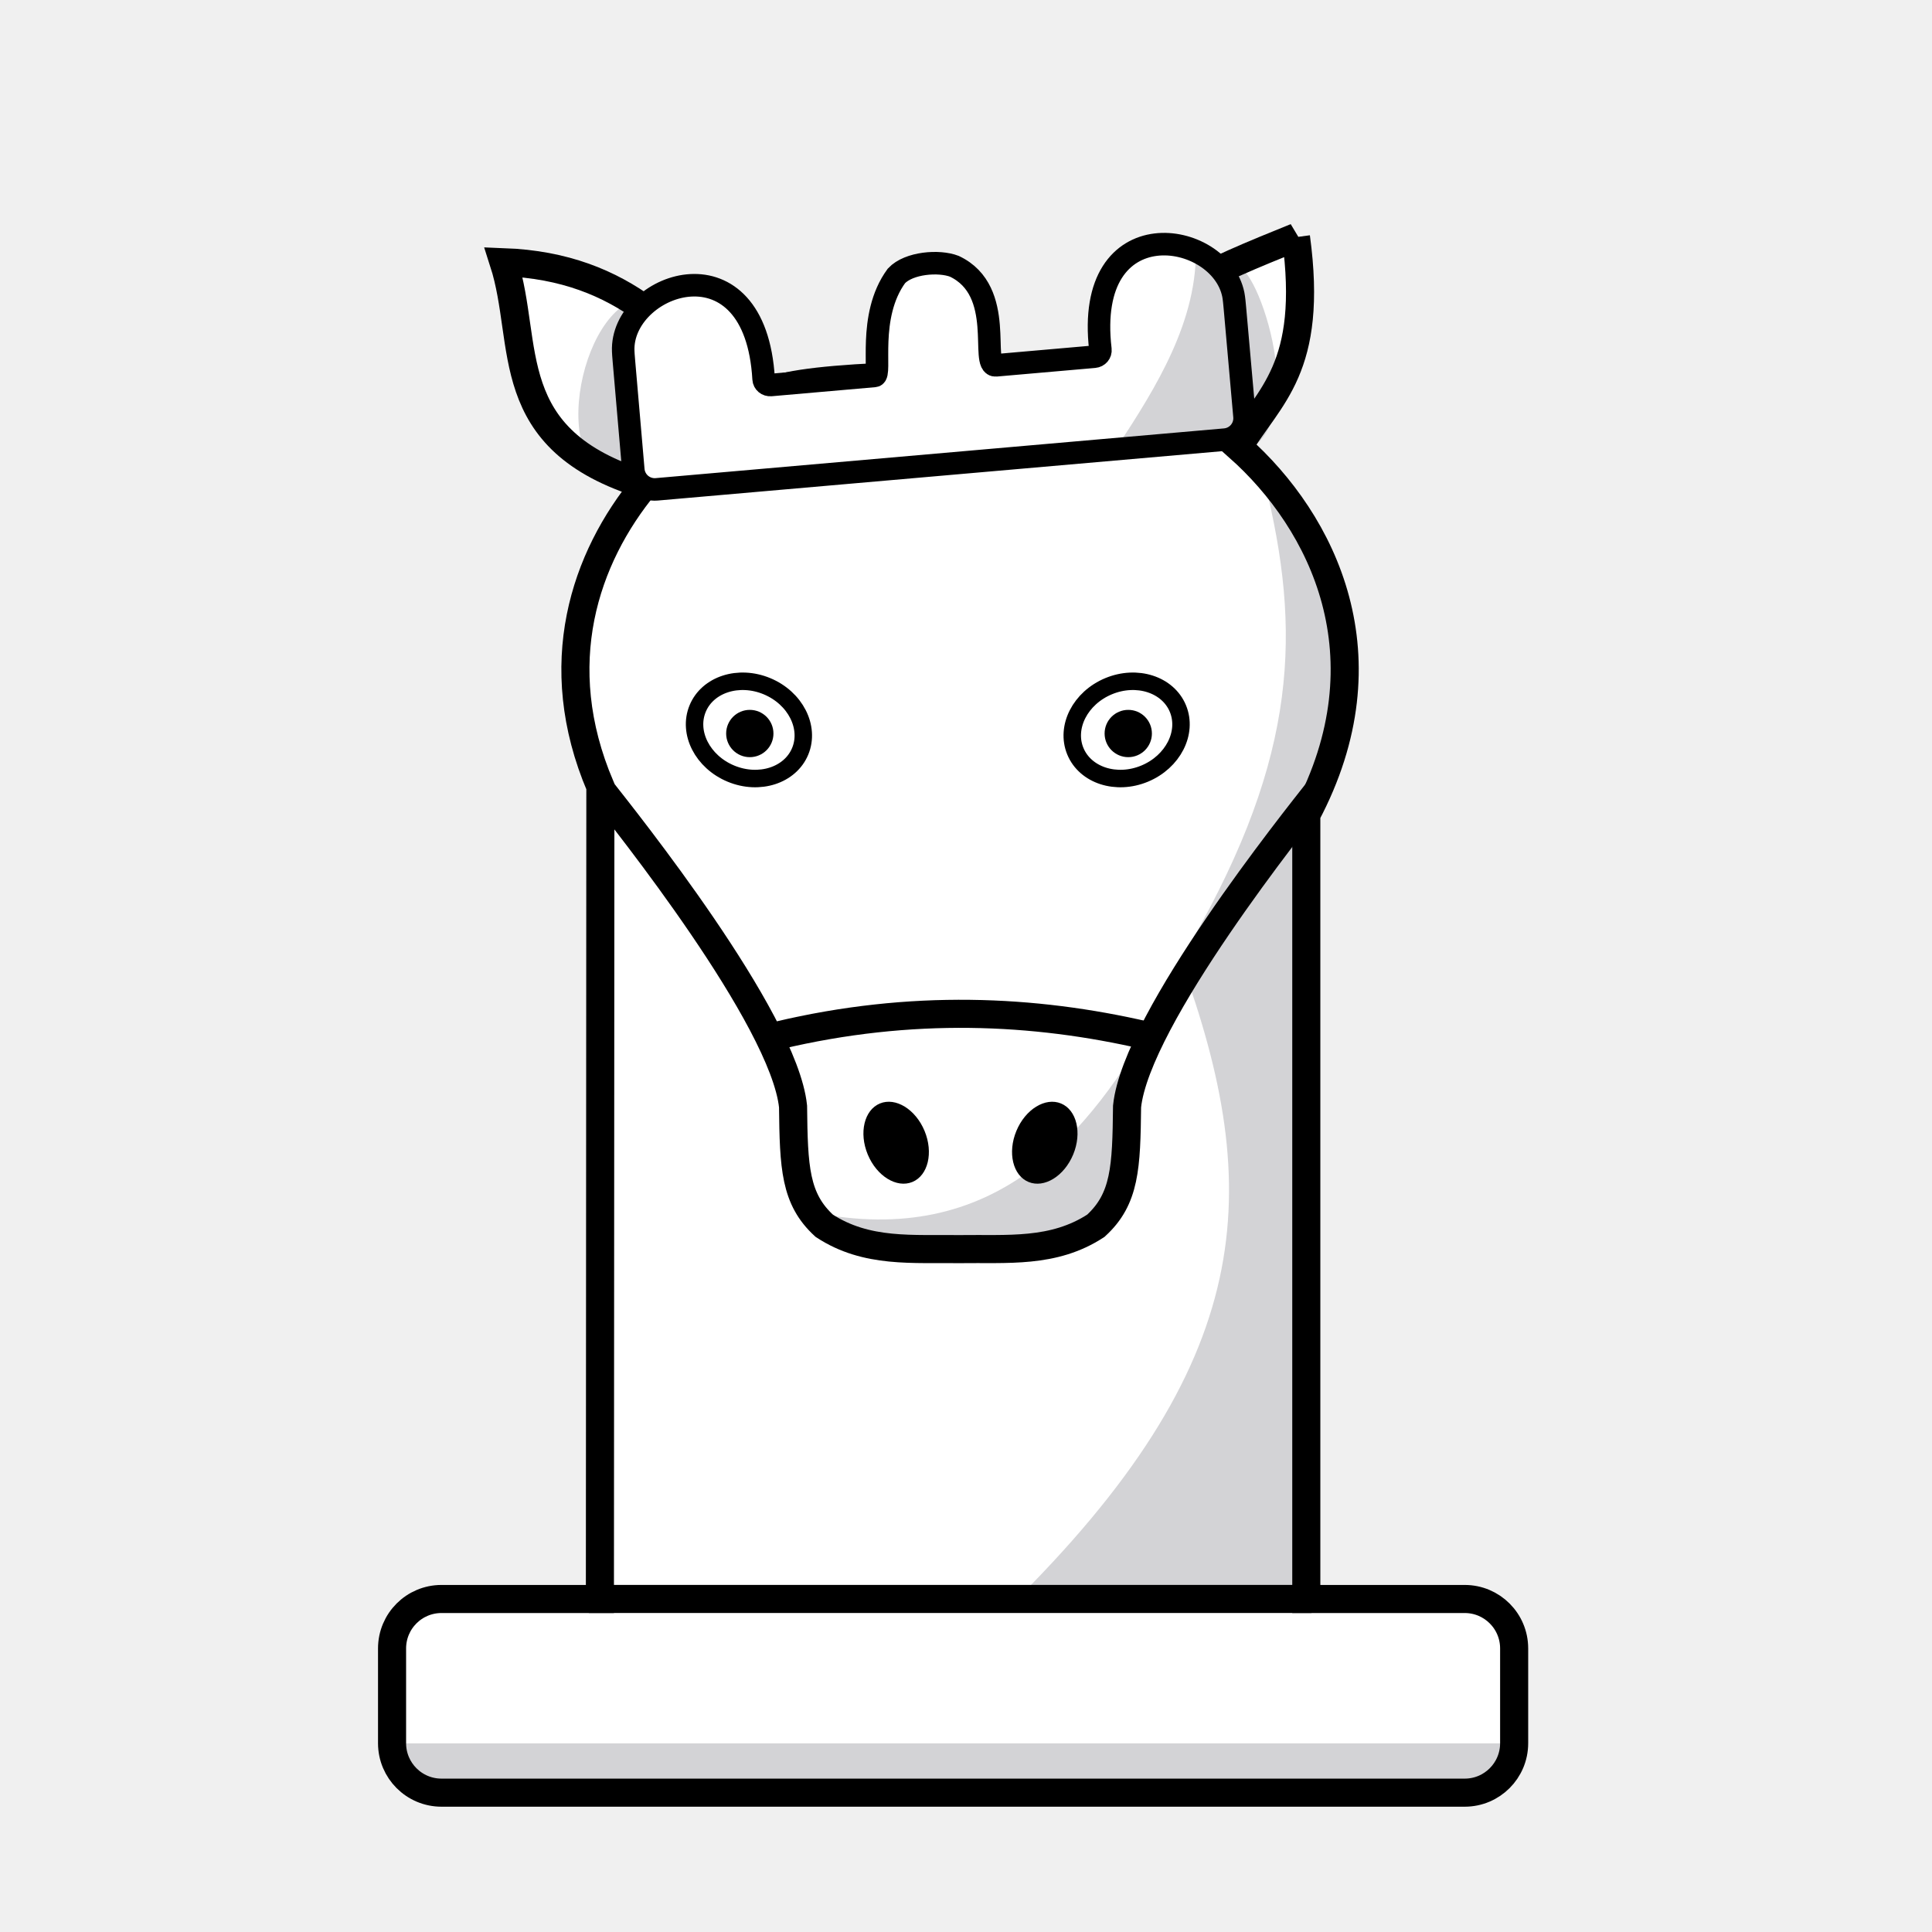
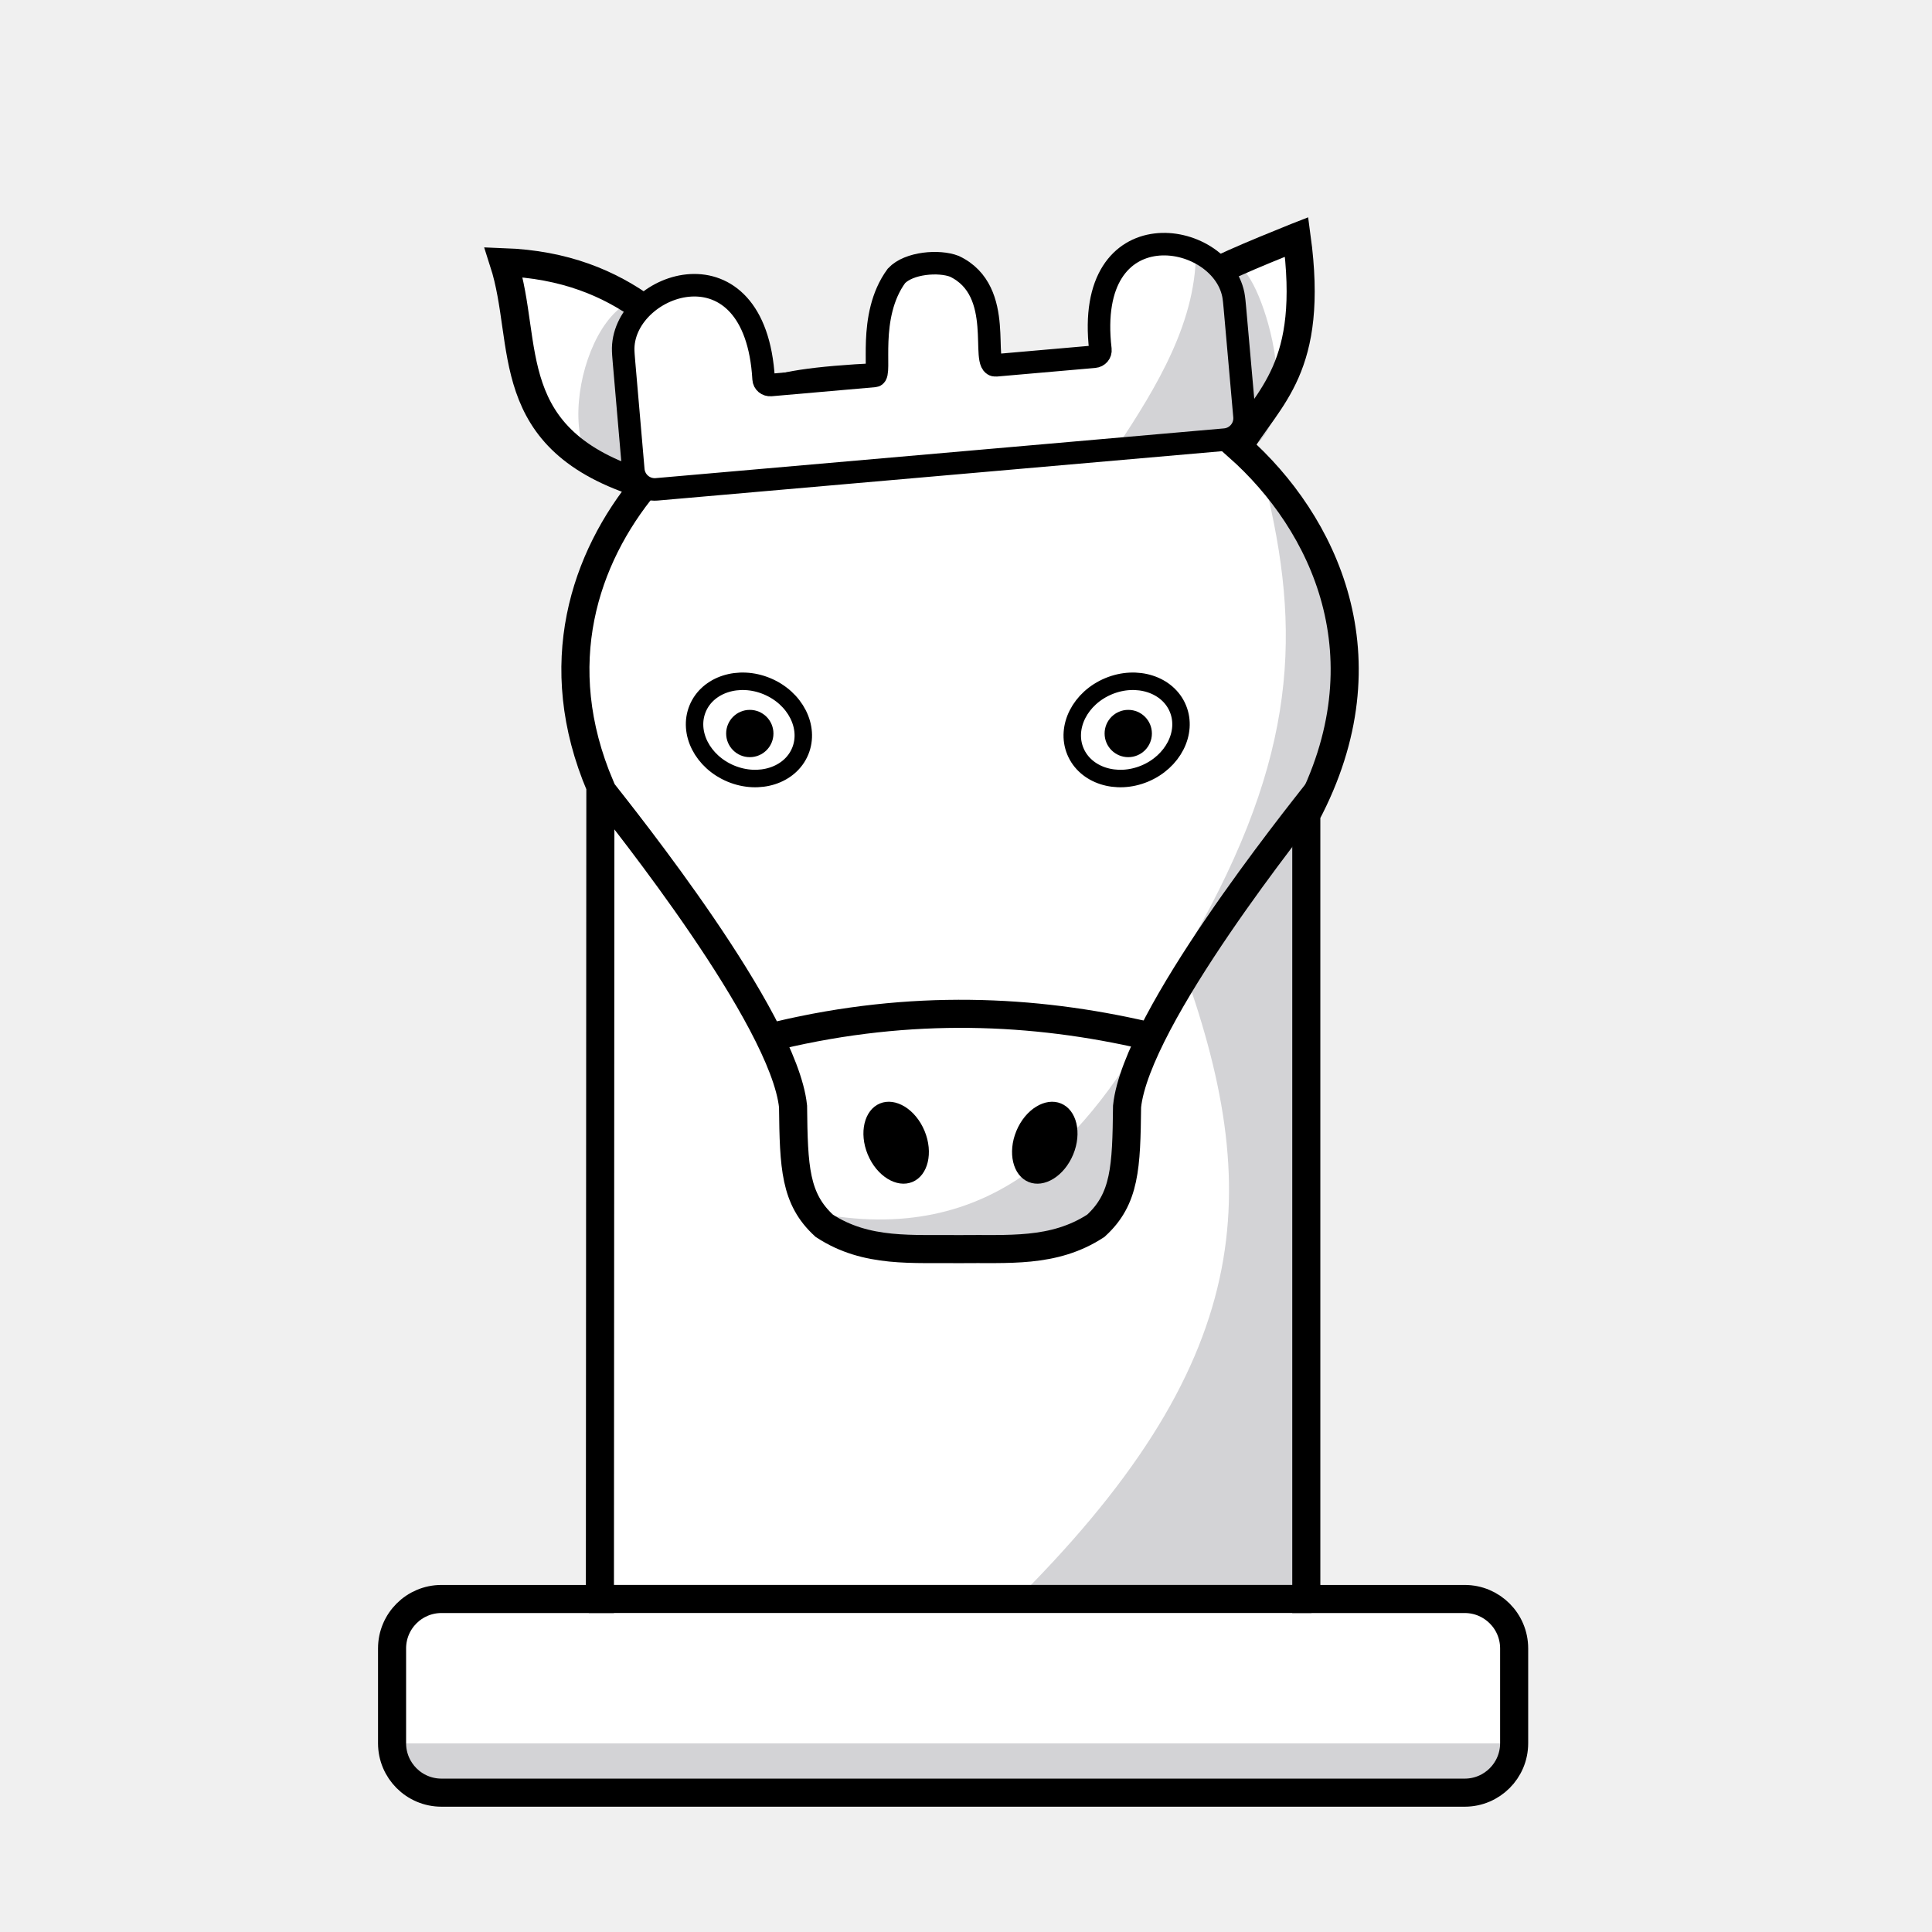
- <svg xmlns="http://www.w3.org/2000/svg" id="svg1" width="688" height="688" version="1.1" viewBox="0 0 688 688" xml:space="preserve">
-   <g id="g1">
-     <path id="path1" d="m461.51 84.451c-29.786 12.07-59.78 23.972-72.559 49.957-39.753 8.454-88.284-9.606-125.22 10.004-20.831-24.31-40.854-49.429-84.371-51.053 9.408 29.205-1.932 63.31 50.355 79.262-21.492 26.015-34.46 63.988-15.914 107.46l-0.168 289.33-69.177 5.677-2.103 58.876 392.44 2.313 0.631-64.343-70.231-2.523v-279.34c29.717-56.047 6.093-104.04-24.176-130.9 10.853-18.202 26.869-27.804 20.496-74.715z" fill="#fff" />
-     <path id="path25" d="m451.55 176.62c12.119 52.14 9.477 97.029-31.151 165.21 30.193 82.49 27.152 143.64-61.102 230.47l105.98-2.018 0.707-275.06c14.444-40.906 17.504-80.999-14.433-118.59z" fill="#d3d3d6" />
-     <path id="rect22" d="m143.25 620.82h391.57v16.515h-391.57z" fill="#d3d3d6" stroke-linejoin="round" stroke-width="8.696" />
-     <path id="path19" d="m209.67 569.39h257.37" stroke="#000" stroke-linejoin="round" stroke-width="10" />
-     <path id="path14" d="m439.96 96.002c5.501-7.574 28.556 53.918 3.081 65.064z" fill="#d3d3d6" />
-     <path id="path15" d="m227.03 106.51c-22.4 5.479-33.306 70.04 0.086 65.132 63.787-33.966 12.805-68.285-0.086-65.132z" fill="#d3d3d6" />
-     <g id="g17">
-       <path id="path16" d="m412.74 359.81c-25.416 45.336-58.826 84.927-123.11 71.962 26.008 14.245 61.68 11.094 95.157 11.895 20.49-27.251 21.537-55.198 27.952-83.857z" fill="#d3d3d6" />
-       <ellipse id="path8" transform="rotate(-22.5)" cx="139.11" cy="498.08" rx="10.952" ry="15.124" />
-       <ellipse id="ellipse8" transform="matrix(-.92388 -.38268 -.38268 .92388 0 0)" cx="-499.46" cy="233.58" rx="10.952" ry="15.124" />
-       <path id="path5" transform="translate(2)" d="m212.43 281.67c7.674 9.819 64.666 80.837 67.982 112.34 0.243 21.703 0.664 32.925 11.108 42.49 15.103 9.884 31.54 8.068 48.768 8.326m127.05-163.16c-7.674 9.819-64.666 80.837-67.982 112.34-0.243 21.703-0.664 32.925-11.108 42.49-15.103 9.884-31.54 8.068-48.768 8.326" fill="none" stroke="#000" stroke-width="10" style="paint-order:normal" />
-       <path id="path18" d="m277 368.75c47.539-11.302 91.169-9.246 131.14 0" fill="none" stroke="#000" stroke-width="10" />
-     </g>
-     <g id="g11" transform="translate(-134.15)">
-       <ellipse id="ellipse10" transform="matrix(-.92339 -.38385 -.38152 .92436 0 0)" cx="-469.7" cy="86.148" rx="19.778" ry="16.835" fill="none" stroke="#000" stroke-width="6.219" />
-       <circle id="circle10" transform="scale(-1,1)" cx="-401.16" cy="261.21" r="8.421" />
-     </g>
-     <g id="g18" transform="matrix(-1 0 0 1 802.05 0)">
-       <ellipse id="ellipse17" transform="matrix(-.92339 -.38385 -.38152 .92436 0 0)" cx="-469.7" cy="86.148" rx="19.778" ry="16.835" fill="none" stroke="#000" stroke-width="6.219" />
-       <circle id="circle17" transform="scale(-1,1)" cx="-400.27" cy="261.21" r="8.421" />
-     </g>
-     <path id="path24" d="m461.51 84.451c-29.786 12.07-59.78 23.972-72.559 49.957l2.598 1.484c-32.57-3.642-97.39-2.834-114.35 2.547-4.287 1.36-8.849 3.485-13.471 5.973-20.831-24.31-40.854-49.429-84.371-51.053 9.408 29.205-1.932 63.31 50.355 79.262-21.492 26.015-34.46 63.988-15.914 107.46l-0.168 289.33h-56.412a17.602 17.602 135 0 0-17.602 17.602v33.765a17.602 17.602 45 0 0 17.602 17.602h364.38a17.602 17.602 135 0 0 17.602-17.602v-33.765a17.602 17.602 45 0 0-17.602-17.602h-56.414v-279.34c29.717-56.047 6.093-104.04-24.176-130.9 10.853-18.202 26.869-27.804 20.496-74.715z" fill="none" stroke="#000" stroke-width="10" />
-     <g id="g22" transform="translate(0,2)">
-       <path id="path13" transform="matrix(1.0176 -.089026 .089026 1.0176 -22.053 24.213)" d="m316.07 133.45h-36.32c-1.334 0-2.363-1.028-2.326-2.296 1.484-49.734-45.293-37.944-47.83-15.024-0.14 1.261-0.14 3.319-0.141 4.588l-0.04 38.001a7.486 7.486 45.03 0 0 7.486 7.494h198.91a7.486 7.486 134.97 0 0 7.486-7.494l-0.04-38.001c-2e-3 -1.268-2e-3 -3.327-0.141-4.588-2.537-22.92-49.314-34.711-47.83 15.024 0.038 1.268-0.992 2.296-2.326 2.296h-34.441c-5.707 0 5.959-25.529-11.433-35.658-5.093-2.513-15.681-2.665-20.407 1.582-11.534 13.169-7.991 34.076-10.609 34.076z" fill="#fff" />
-       <path id="path20" d="m425.81 85.405c1.015 26.602-14.421 50.981-27.675 71.241l43.659-4.401c-5.525-27.463 3.809-60.771-15.984-66.84z" fill="#d3d3d6" />
-       <path id="path21" transform="matrix(1.0176 -.089026 .089026 1.0176 -22.053 24.213)" d="m316.07 133.45h-36.32c-1.334 0-2.363-1.028-2.326-2.296 1.484-49.734-45.293-37.944-47.83-15.024-0.14 1.261-0.14 3.319-0.141 4.588l-0.04 38.001a7.486 7.486 45.03 0 0 7.486 7.494h198.91a7.486 7.486 134.97 0 0 7.486-7.494l-0.04-38.001c-2e-3 -1.268-2e-3 -3.327-0.141-4.588-2.537-22.92-49.314-34.711-47.83 15.024 0.038 1.268-0.992 2.296-2.326 2.296h-34.441c-5.707 0 5.959-25.529-11.433-35.658-5.093-2.513-15.681-2.665-20.407 1.582-11.534 13.169-7.991 34.076-10.609 34.076z" fill="none" stroke="#000" stroke-width="7.851" />
-     </g>
+ <svg xmlns="http://www.w3.org/2000/svg" width="688" height="688" version="1.1" viewBox="0 0 688 688" xml:space="preserve">
+   <path d="m461.51 84.451c-29.786 12.07-59.78 23.972-72.559 49.957-39.753 8.454-88.284-9.606-125.22 10.004-20.831-24.31-40.854-49.429-84.371-51.053 9.408 29.205-1.932 63.31 50.355 79.262-21.492 26.015-34.46 63.988-15.914 107.46l-0.168 289.33-69.177 5.677-2.103 58.876 392.44 2.313 0.631-64.343-70.231-2.523v-279.34c29.717-56.047 6.093-104.04-24.176-130.9 10.853-18.202 26.869-27.804 20.496-74.715z" fill="#fff" />
+   <path d="m451.55 176.62c12.119 52.14 9.477 97.029-31.151 165.21 30.193 82.49 27.152 143.64-61.102 230.47l105.98-2.018 0.707-275.06c14.444-40.906 17.504-80.999-14.433-118.59z" fill="#d3d3d6" />
+   <path d="m143.25 620.82h391.57v16.515h-391.57z" fill="#d3d3d6" stroke-linejoin="round" stroke-width="8.696" />
+   <path d="m209.67 569.39h257.37" stroke="#000" stroke-linejoin="round" stroke-width="10" />
+   <path d="m439.96 96.002c5.501-7.574 28.556 53.918 3.081 65.064z" fill="#d3d3d6" />
+   <path d="m227.03 106.51c-22.4 5.479-33.306 70.04 0.086 65.132 63.787-33.966 12.805-68.285-0.086-65.132z" fill="#d3d3d6" />
+   <path d="m412.74 359.81c-25.416 45.336-58.826 84.927-123.11 71.962 26.008 14.245 61.68 11.094 95.157 11.895 20.49-27.251 21.537-55.198 27.952-83.857z" fill="#d3d3d6" />
+   <ellipse transform="rotate(-22.5)" cx="139.11" cy="498.08" rx="10.952" ry="15.124" />
+   <ellipse transform="matrix(-.92388 -.38268 -.38268 .92388 0 0)" cx="-499.46" cy="233.58" rx="10.952" ry="15.124" />
+   <path transform="translate(2)" d="m212.43 281.67c7.674 9.819 64.666 80.837 67.982 112.34 0.243 21.703 0.664 32.925 11.108 42.49 15.103 9.884 31.54 8.068 48.768 8.326m127.05-163.16c-7.674 9.819-64.666 80.837-67.982 112.34-0.243 21.703-0.664 32.925-11.108 42.49-15.103 9.884-31.54 8.068-48.768 8.326" fill="none" stroke="#000" stroke-width="10" style="paint-order:normal" />
+   <path d="m277 368.75c47.539-11.302 91.169-9.246 131.14 0" fill="none" stroke="#000" stroke-width="10" />
+   <g transform="translate(-134.15)">
+     <ellipse transform="matrix(-.92339 -.38385 -.38152 .92436 0 0)" cx="-469.7" cy="86.148" rx="19.778" ry="16.835" fill="none" stroke="#000" stroke-width="6.219" />
+     <circle transform="scale(-1,1)" cx="-401.16" cy="261.21" r="8.421" />
  </g>
-   <style id="style1">
+   <g transform="matrix(-1 0 0 1 802.05 0)">
+     <ellipse transform="matrix(-.92339 -.38385 -.38152 .92436 0 0)" cx="-469.7" cy="86.148" rx="19.778" ry="16.835" fill="none" stroke="#000" stroke-width="6.219" />
+     <circle transform="scale(-1,1)" cx="-400.27" cy="261.21" r="8.421" />
+   </g>
+   <path d="m461.51 84.451c-29.786 12.07-59.78 23.972-72.559 49.957l2.598 1.484c-32.57-3.642-97.39-2.834-114.35 2.547-4.287 1.36-8.849 3.485-13.471 5.973-20.831-24.31-40.854-49.429-84.371-51.053 9.408 29.205-1.932 63.31 50.355 79.262-21.492 26.015-34.46 63.988-15.914 107.46l-0.168 289.33h-56.412c-9.721 0-17.602 7.881-17.602 17.602v33.765c0 9.721 7.881 17.602 17.602 17.602h364.38c9.721 0 17.602-7.881 17.602-17.602v-33.765c0-9.721-7.881-17.602-17.602-17.602h-56.414v-279.34c29.717-56.047 6.093-104.04-24.176-130.9 10.853-18.202 27.107-27.899 20.734-74.81z" fill="none" stroke="#000" stroke-width="10" />
+   <g transform="translate(0,2)">
+     <path transform="matrix(1.0176 -.089026 .089026 1.0176 -22.053 24.213)" d="m316.07 133.45h-36.32c-1.334 0-2.363-1.028-2.326-2.296 1.484-49.734-45.293-37.944-47.83-15.024-0.14 1.261-0.14 3.319-0.141 4.588l-0.04 38.001a7.486 7.486 45.03 0 0 7.486 7.494h198.91a7.486 7.486 134.97 0 0 7.486-7.494l-0.04-38.001c-2e-3 -1.268-2e-3 -3.327-0.141-4.588-2.537-22.92-49.314-34.711-47.83 15.024 0.038 1.268-0.992 2.296-2.326 2.296h-34.441c-5.707 0 5.959-25.529-11.433-35.658-5.093-2.513-15.681-2.665-20.407 1.582-11.534 13.169-7.991 34.076-10.609 34.076z" fill="#fff" />
+     <path d="m425.81 85.405c1.015 26.602-14.421 50.981-27.675 71.241l43.659-4.401c-5.525-27.463 3.809-60.771-15.984-66.84z" fill="#d3d3d6" />
+     <path transform="matrix(1.0176 -.089026 .089026 1.0176 -22.053 24.213)" d="m316.07 133.45h-36.32c-1.334 0-2.363-1.028-2.326-2.296 1.484-49.734-45.293-37.944-47.83-15.024-0.14 1.261-0.14 3.319-0.141 4.588l-0.04 38.001a7.486 7.486 45.03 0 0 7.486 7.494h198.91a7.486 7.486 134.97 0 0 7.486-7.494l-0.04-38.001c-2e-3 -1.268-2e-3 -3.327-0.141-4.588-2.537-22.92-49.314-34.711-47.83 15.024 0.038 1.268-0.992 2.296-2.326 2.296h-34.441c-5.707 0 5.959-25.529-11.433-35.658-5.093-2.513-15.681-2.665-20.407 1.582-11.534 13.169-7.991 34.076-10.609 34.076z" fill="none" stroke="#000" stroke-width="7.851" />
+   </g>
+   <style>
		.s0 { fill: #020202 } 
	</style>
</svg>
